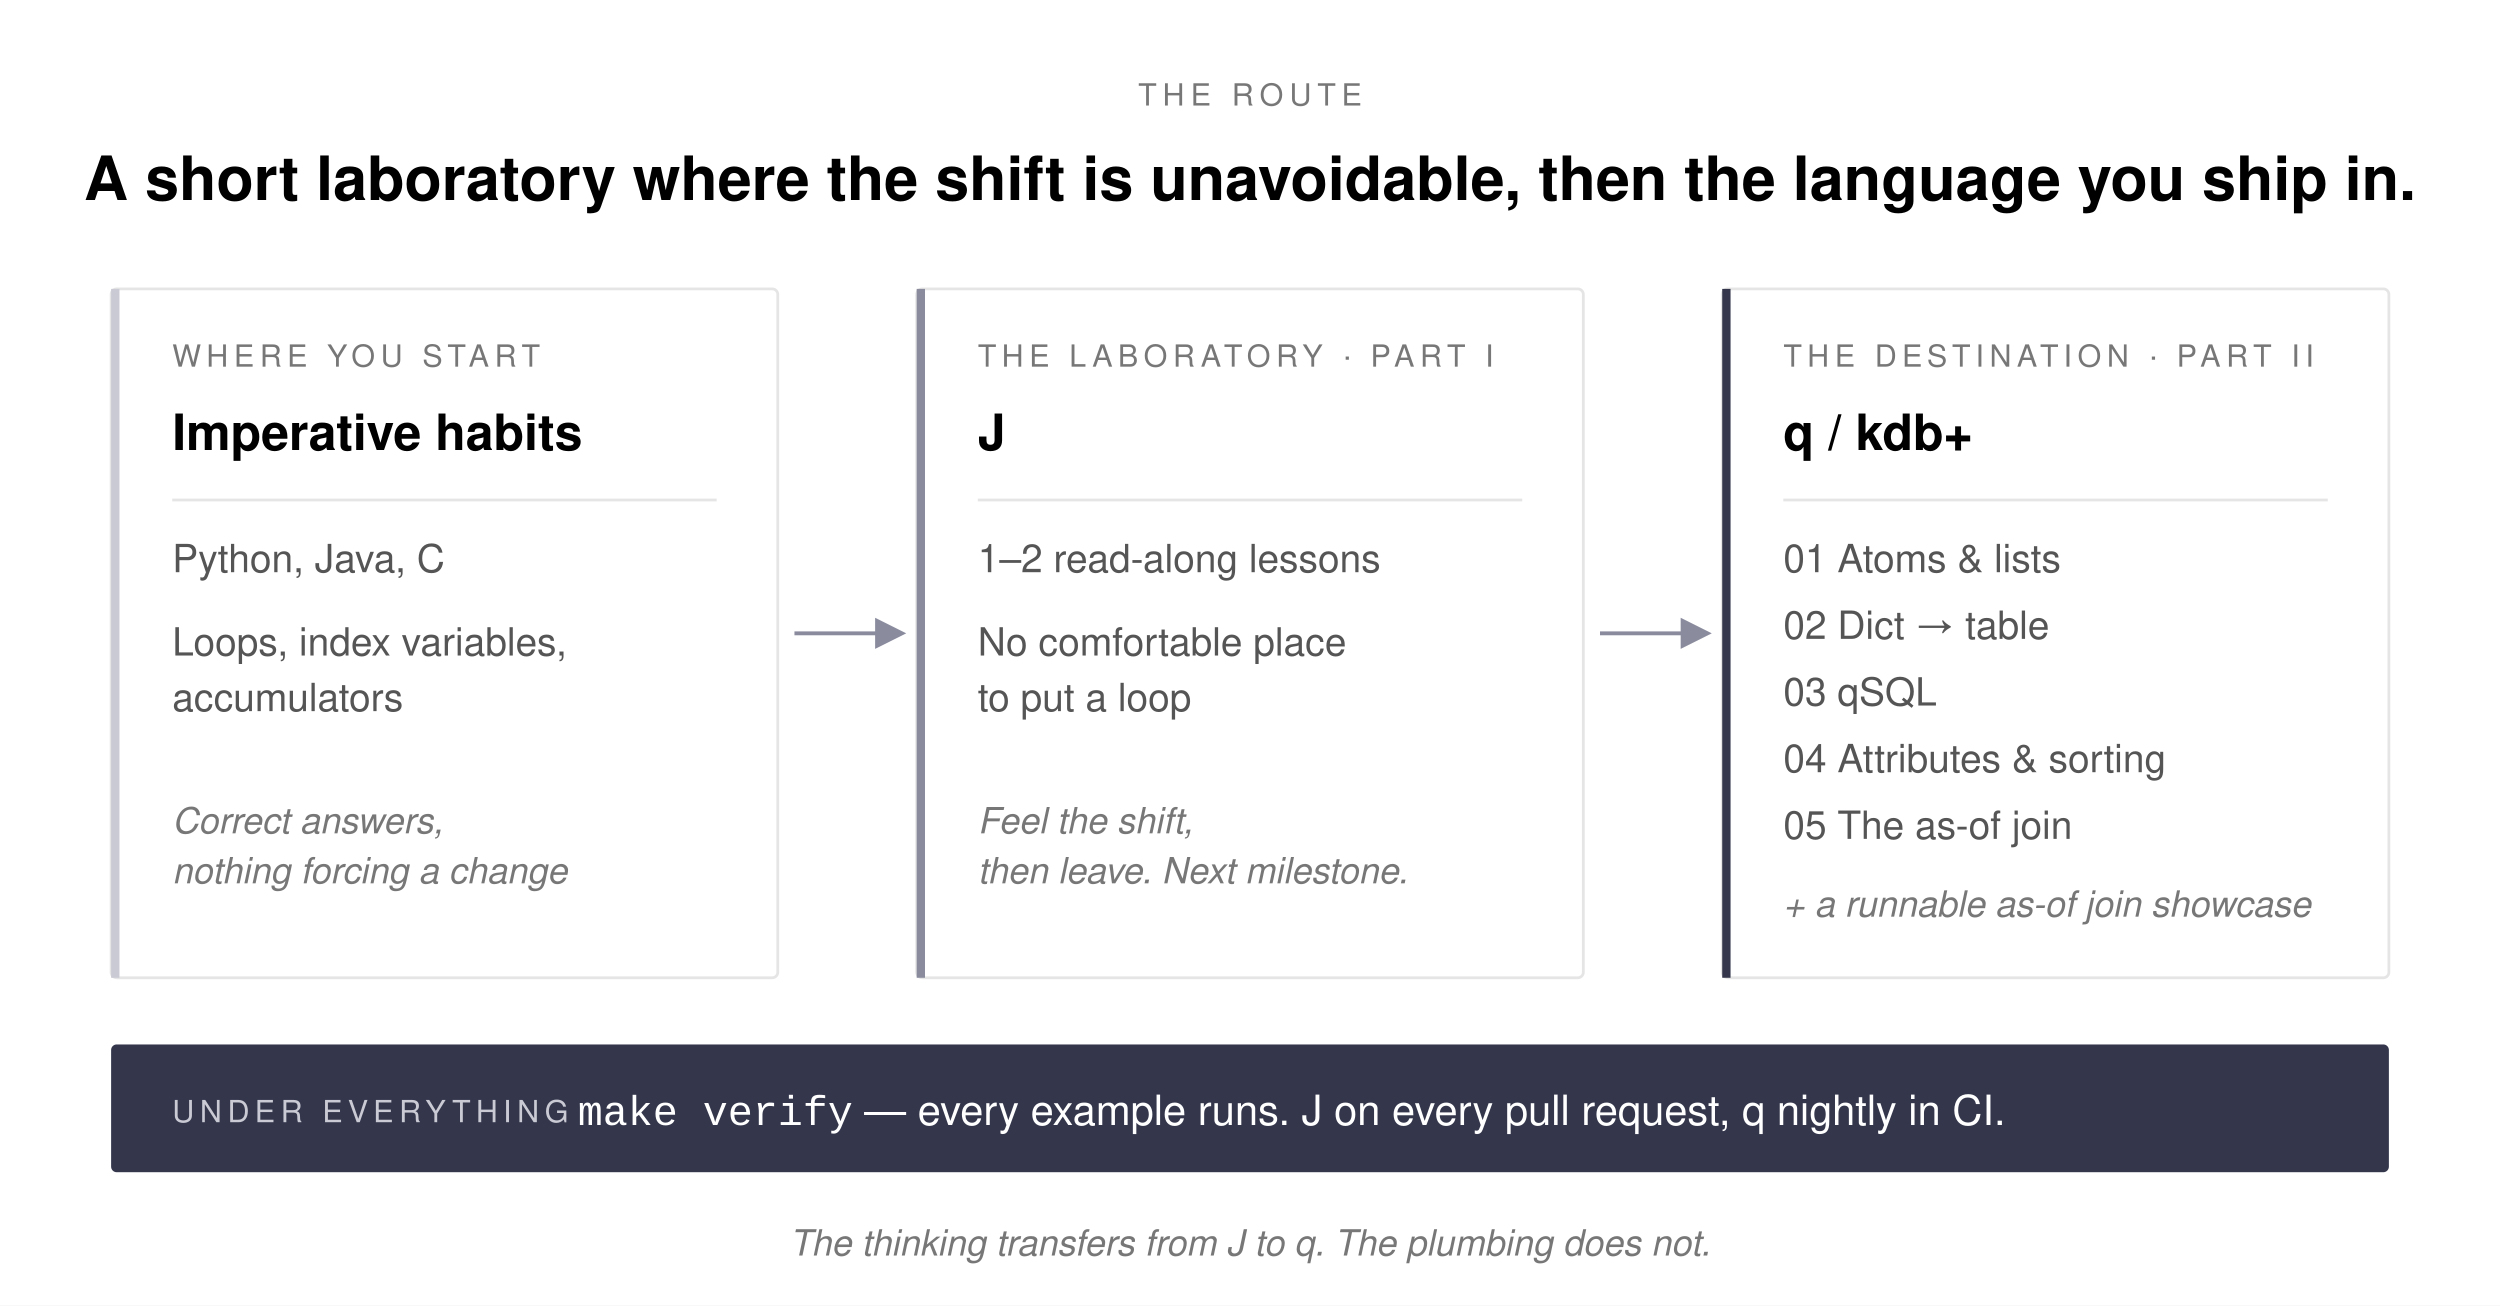
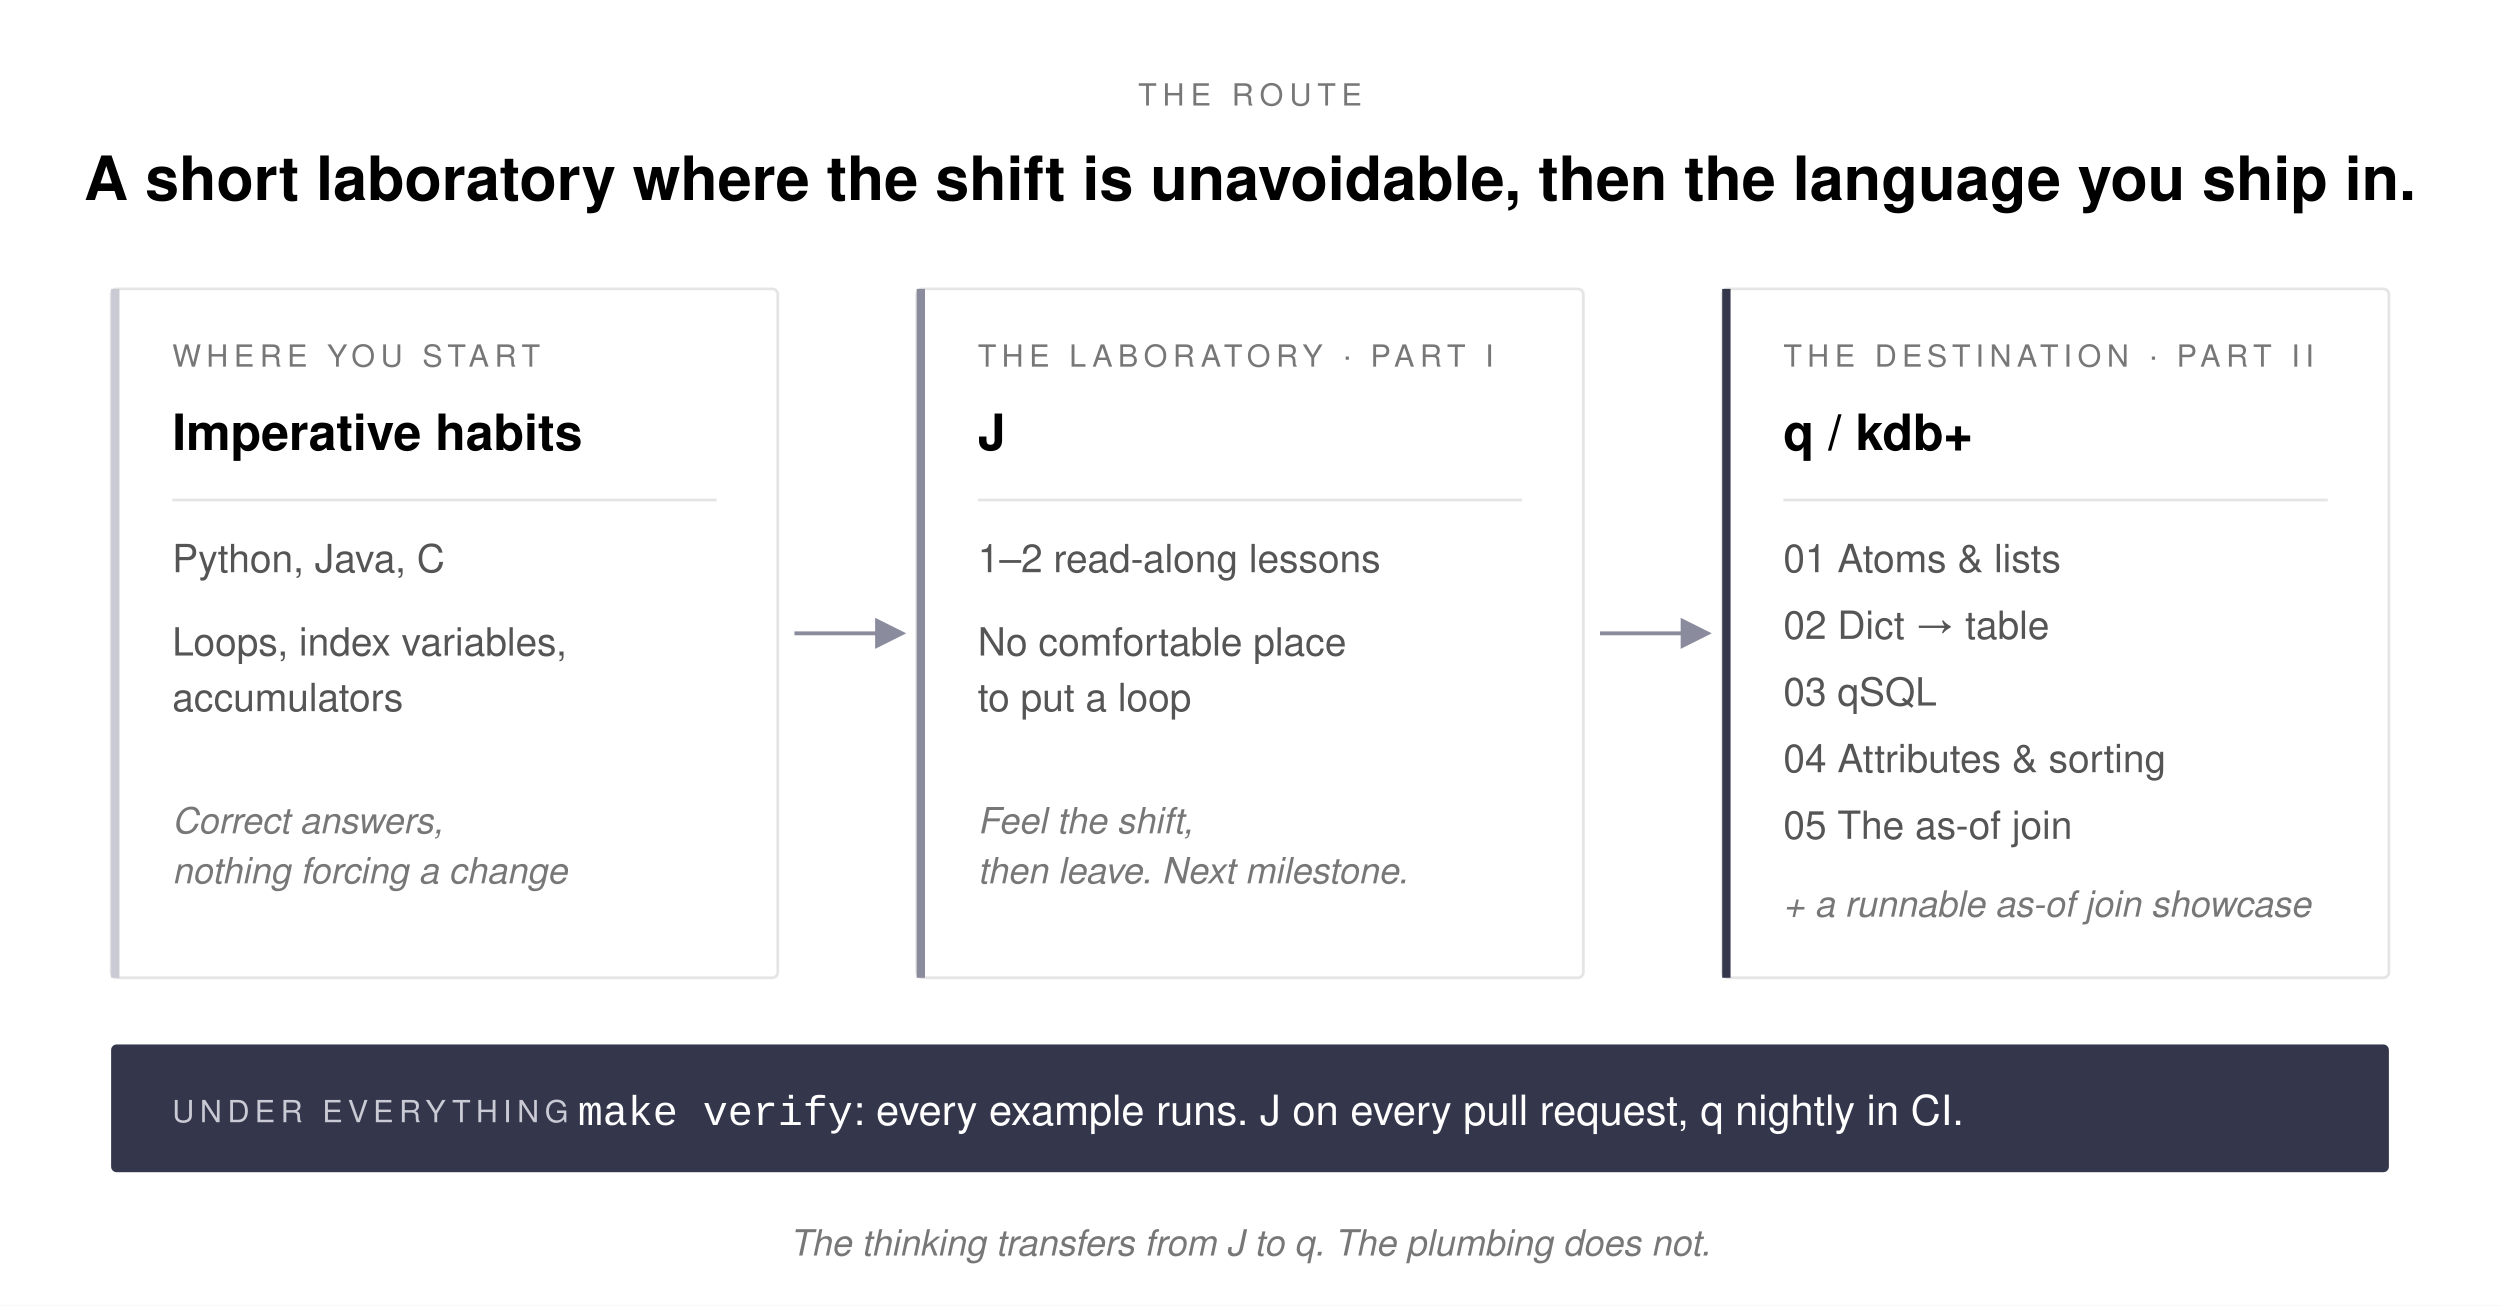
<svg xmlns="http://www.w3.org/2000/svg" viewBox="0 0 900 470" role="img" aria-labelledby="title desc" font-family="'Source Sans Pro', -apple-system, BlinkMacSystemFont, 'Segoe UI', Helvetica, Arial, sans-serif">
  <defs>
    <marker id="ah" viewBox="0 0 10 10" refX="8" refY="5" markerWidth="8" markerHeight="8" orient="auto-start-reverse">
      <path d="M 0 0 L 10 5 L 0 10 z" fill="#8a8c9e" />
    </marker>
  </defs>
  <rect width="900" height="470" fill="#ffffff" />
  <text x="450" y="38" text-anchor="middle" font-size="11" letter-spacing="2.2" fill="#777777">THE ROUTE</text>
  <text x="450" y="72" text-anchor="middle" font-size="22" font-weight="600" fill="#000000">A short laboratory where the shift is unavoidable, then the language you ship in.</text>
  <rect rx="2" x="40" y="104" width="240" height="248" fill="#ffffff" stroke="#e5e5e5" />
  <rect x="40" y="104" width="3" height="248" fill="#c9cad3" />
  <text x="62" y="132" font-size="11" letter-spacing="2" fill="#777777">WHERE YOU START</text>
  <text x="62" y="162" font-size="18" font-weight="600" fill="#000000">Imperative habits</text>
  <line x1="62" y1="180" x2="258" y2="180" stroke="#e5e5e5" />
  <g font-size="14" fill="#555555">
    <text x="62" y="206">Python, Java, C</text>
    <text x="62" y="236">Loops, index variables,</text>
    <text x="62" y="256">accumulators</text>
  </g>
  <text x="62" y="300" font-size="13" font-style="italic" fill="#777777">Correct answers,</text>
  <text x="62" y="318" font-size="13" font-style="italic" fill="#777777">nothing forcing a change</text>
  <line x1="286" y1="228" x2="324" y2="228" stroke="#8a8c9e" stroke-width="1.4" marker-end="url(#ah)" />
  <rect rx="2" x="330" y="104" width="240" height="248" fill="#ffffff" stroke="#e5e5e5" />
  <rect x="330" y="104" width="3" height="248" fill="#8a8c9e" />
  <text x="352" y="132" font-size="11" letter-spacing="2" fill="#777777">THE LABORATORY · PART I</text>
  <text x="352" y="162" font-size="18" font-weight="600" fill="#000000">J</text>
  <line x1="352" y1="180" x2="548" y2="180" stroke="#e5e5e5" />
  <g font-size="14" fill="#555555">
    <text x="352" y="206">1–2 read-along lessons</text>
    <text x="352" y="236">No comfortable place</text>
    <text x="352" y="256">to put a loop</text>
  </g>
  <text x="352" y="300" font-size="13" font-style="italic" fill="#777777">Feel the shift,</text>
  <text x="352" y="318" font-size="13" font-style="italic" fill="#777777">then leave. Next milestone.</text>
  <line x1="576" y1="228" x2="614" y2="228" stroke="#8a8c9e" stroke-width="1.4" marker-end="url(#ah)" />
  <rect rx="2" x="620" y="104" width="240" height="248" fill="#ffffff" stroke="#e5e5e5" />
  <rect x="620" y="104" width="3" height="248" fill="#34374C" />
  <text x="642" y="132" font-size="11" letter-spacing="2" fill="#777777">THE DESTINATION · PART II</text>
  <text x="642" y="162" font-size="18" font-weight="600" fill="#000000">q / kdb+</text>
  <line x1="642" y1="180" x2="838" y2="180" stroke="#e5e5e5" />
  <g font-size="14" fill="#555555">
    <text x="642" y="206">01  Atoms &amp; lists</text>
    <text x="642" y="230">02  Dict → table</text>
    <text x="642" y="254">03  qSQL</text>
    <text x="642" y="278">04  Attributes &amp; sorting</text>
    <text x="642" y="302">05  The as-of join</text>
  </g>
  <text x="642" y="330" font-size="13" font-style="italic" fill="#777777">+ a runnable as-of join showcase</text>
  <rect rx="2" x="40" y="376" width="820" height="46" fill="#34374C" />
  <text x="62" y="404" font-size="11" letter-spacing="2" fill="#c9cad3">UNDER EVERYTHING</text>
  <text x="208" y="405" font-size="15" fill="#ffffff">
-     <tspan font-family="ui-monospace, SFMono-Regular, 'SF Mono', Menlo, Monaco, Consolas, 'Liberation Mono', 'Courier New', monospace">make verify</tspan> — every example runs. J on every pull request, q nightly in CI.</text>
+     <tspan font-family="ui-monospace, SFMono-Regular, 'SF Mono', Menlo, Monaco, Consolas, 'Liberation Mono', 'Courier New', monospace">make verify</tspan>: every example runs. J on every pull request, q nightly in CI.</text>
  <text x="450" y="452" text-anchor="middle" font-size="13" font-style="italic" fill="#777777">The thinking transfers from J to q. The plumbing does not.</text>
</svg>
